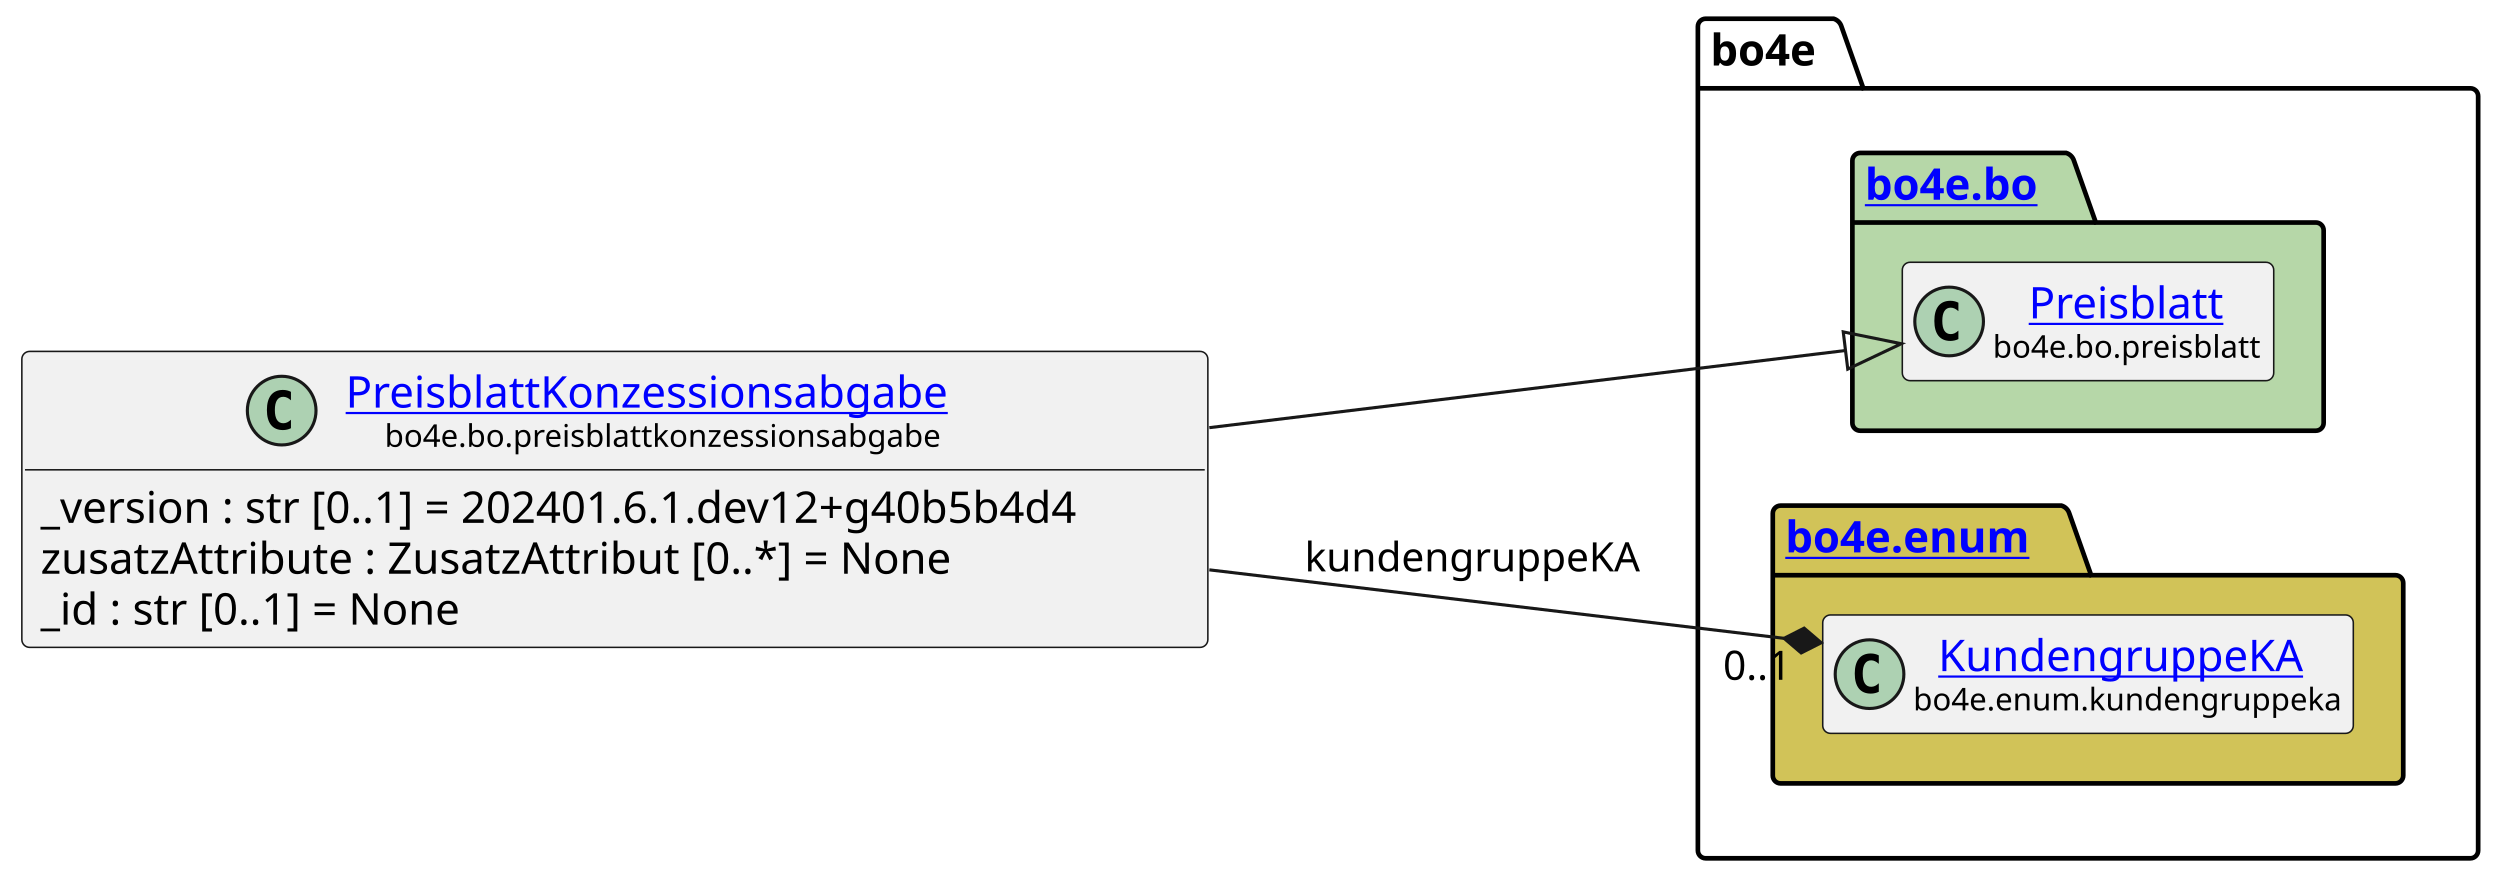
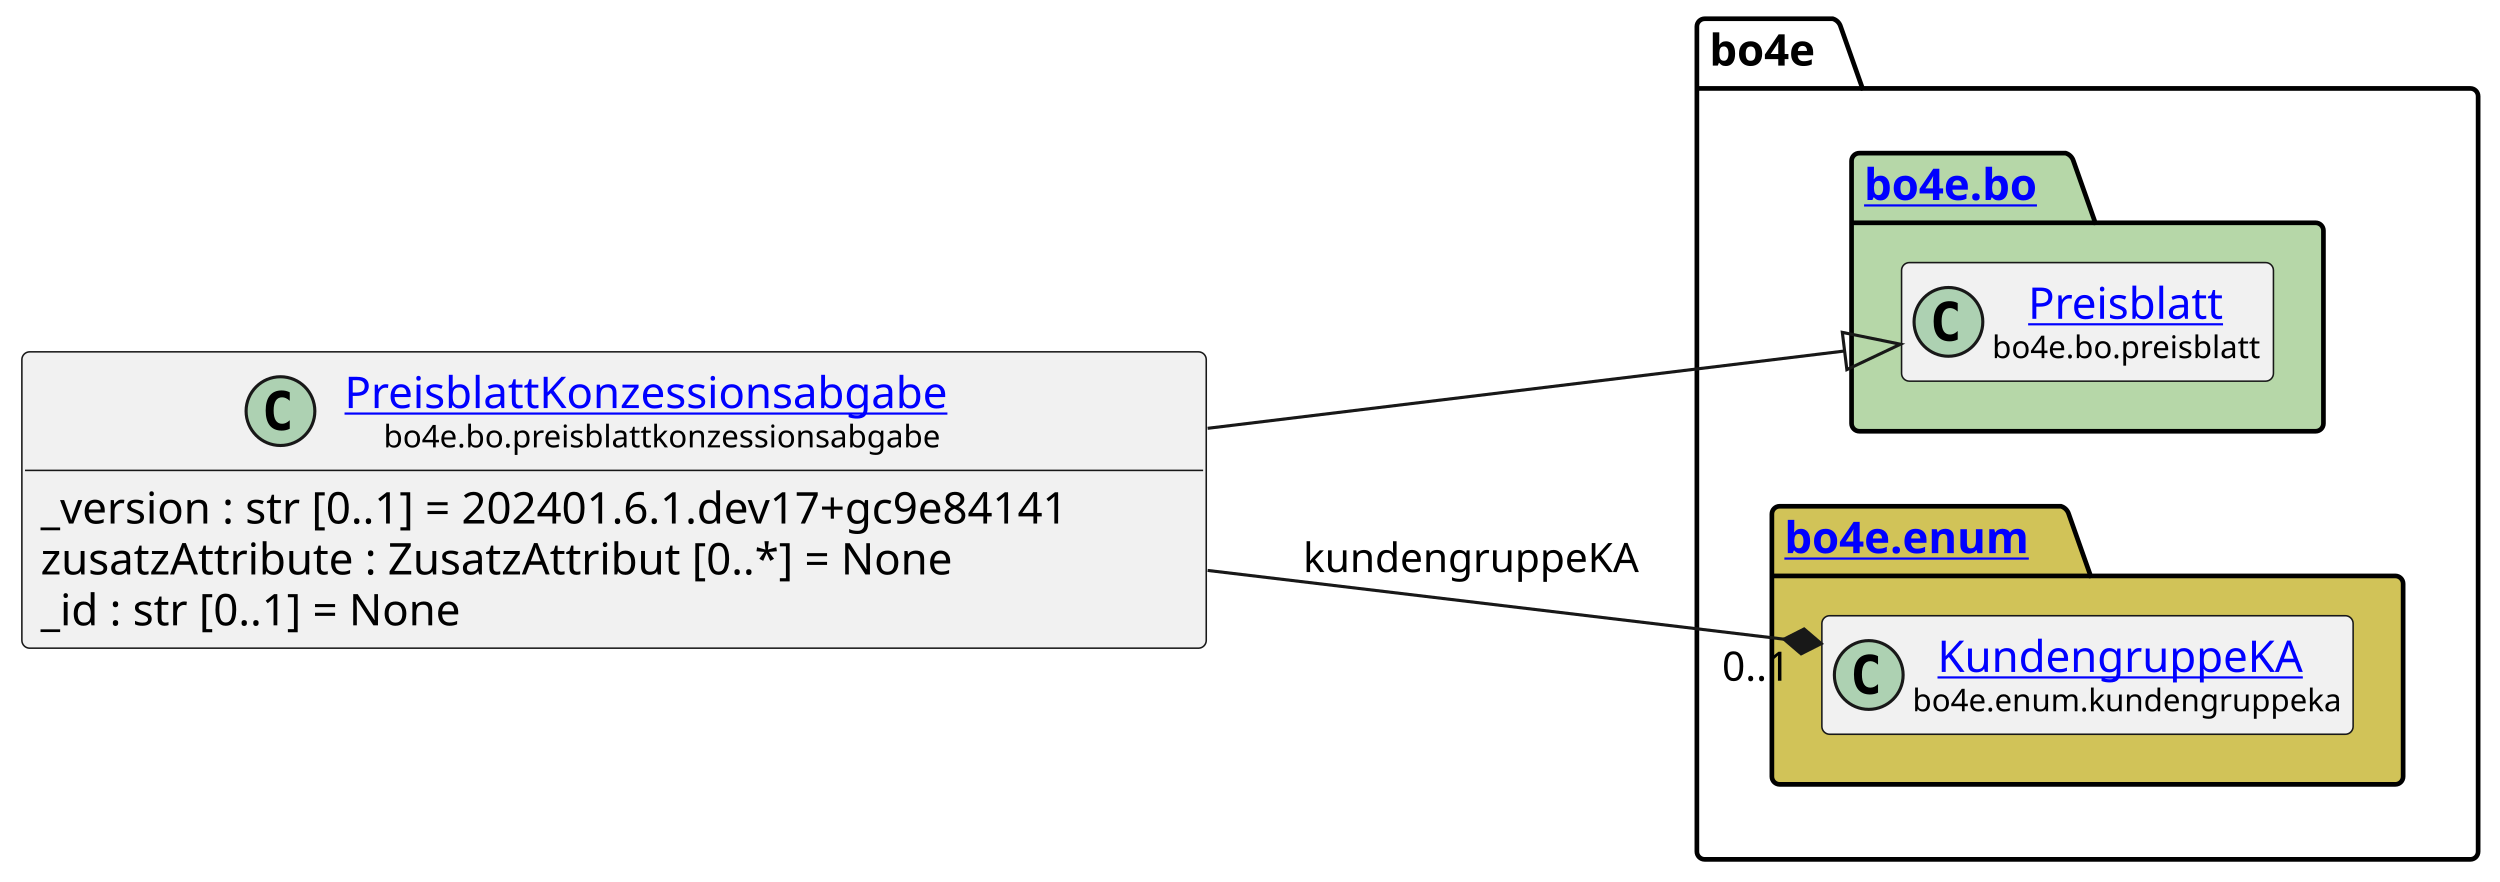
- <svg xmlns="http://www.w3.org/2000/svg" xmlns:xlink="http://www.w3.org/1999/xlink" contentStyleType="text/css" height="282px" preserveAspectRatio="none" style="width:801px;height:282px;background:#FFFFFF;" version="1.1" viewBox="0 0 801 282" width="801px" zoomAndPan="magnify">
+ <svg xmlns="http://www.w3.org/2000/svg" xmlns:xlink="http://www.w3.org/1999/xlink" contentStyleType="text/css" height="282px" preserveAspectRatio="none" style="width:800px;height:282px;background:#FFFFFF;" version="1.1" viewBox="0 0 800 282" width="800px" zoomAndPan="magnify">
  <defs />
  <g>
    <g id="cluster_bo4e">
-       <path d="M546.5,6 L587.5,6 A3.75,3.75 0 0 1 590,8.5 L597,28.297 L791.5,28.297 A2.5,2.5 0 0 1 794,30.797 L794,272.5 A2.5,2.5 0 0 1 791.5,275 L546.5,275 A2.5,2.5 0 0 1 544,272.5 L544,8.5 A2.5,2.5 0 0 1 546.5,6 " fill="none" style="stroke:#000000;stroke-width:1.5;" />
-       <line style="stroke:#000000;stroke-width:1.5;" x1="544" x2="597" y1="28.297" y2="28.297" />
-       <text fill="#000000" font-family="sans-serif" font-size="14" font-weight="bold" lengthAdjust="spacing" textLength="40" x="548" y="20.995">bo4e</text>
+       <path d="M545.5,6 L586.5,6 A3.75,3.75 0 0 1 589,8.5 L596,28.297 L790.5,28.297 A2.5,2.5 0 0 1 793,30.797 L793,272.5 A2.5,2.5 0 0 1 790.5,275 L545.5,275 A2.5,2.5 0 0 1 543,272.5 L543,8.5 A2.5,2.5 0 0 1 545.5,6 " fill="none" style="stroke:#000000;stroke-width:1.5;" />
+       <line style="stroke:#000000;stroke-width:1.5;" x1="543" x2="596" y1="28.297" y2="28.297" />
+       <text fill="#000000" font-family="sans-serif" font-size="14" font-weight="bold" lengthAdjust="spacing" textLength="40" x="547" y="20.995">bo4e</text>
    </g>
    <g id="cluster_bo">
-       <path d="M596,49 L662,49 A3.75,3.75 0 0 1 664.5,51.5 L671.5,71.297 L742,71.297 A2.5,2.5 0 0 1 744.5,73.797 L744.5,135.5 A2.5,2.5 0 0 1 742,138 L596,138 A2.5,2.5 0 0 1 593.5,135.5 L593.5,51.5 A2.5,2.5 0 0 1 596,49 " fill="#B6D7A8" style="stroke:#000000;stroke-width:1.5;" />
-       <line style="stroke:#000000;stroke-width:1.5;" x1="593.5" x2="671.5" y1="71.297" y2="71.297" />
+       <path d="M595,49 L661,49 A3.75,3.75 0 0 1 663.5,51.5 L670.5,71.297 L741,71.297 A2.5,2.5 0 0 1 743.5,73.797 L743.5,135.5 A2.5,2.5 0 0 1 741,138 L595,138 A2.5,2.5 0 0 1 592.5,135.5 L592.5,51.5 A2.5,2.5 0 0 1 595,49 " fill="#B6D7A8" style="stroke:#000000;stroke-width:1.5;" />
+       <line style="stroke:#000000;stroke-width:1.5;" x1="592.5" x2="670.5" y1="71.297" y2="71.297" />
      <a href="https://bo4e.github.io/BO4E-python/latest/api/bo4e.bo.html" target="_top" title="https://bo4e.github.io/BO4E-python/latest/api/bo4e.bo.html" xlink:actuate="onRequest" xlink:href="https://bo4e.github.io/BO4E-python/latest/api/bo4e.bo.html" xlink:show="new" xlink:title="https://bo4e.github.io/BO4E-python/latest/api/bo4e.bo.html" xlink:type="simple">
-         <text fill="#0000FF" font-family="sans-serif" font-size="14" font-weight="bold" lengthAdjust="spacing" text-decoration="underline" textLength="65" x="597.5" y="63.995">bo4e.bo</text>
+         <text fill="#0000FF" font-family="sans-serif" font-size="14" font-weight="bold" lengthAdjust="spacing" text-decoration="underline" textLength="65" x="596.5" y="63.995">bo4e.bo</text>
      </a>
    </g>
    <g id="cluster_enum">
-       <path d="M570.5,162 L660.5,162 A3.75,3.75 0 0 1 663,164.5 L670,184.297 L767.5,184.297 A2.5,2.5 0 0 1 770,186.797 L770,248.5 A2.5,2.5 0 0 1 767.5,251 L570.5,251 A2.5,2.5 0 0 1 568,248.5 L568,164.5 A2.5,2.5 0 0 1 570.5,162 " fill="#D1C358" style="stroke:#000000;stroke-width:1.5;" />
-       <line style="stroke:#000000;stroke-width:1.5;" x1="568" x2="670" y1="184.297" y2="184.297" />
+       <path d="M569.5,162 L659.5,162 A3.75,3.75 0 0 1 662,164.5 L669,184.297 L766.5,184.297 A2.5,2.5 0 0 1 769,186.797 L769,248.5 A2.5,2.5 0 0 1 766.5,251 L569.5,251 A2.5,2.5 0 0 1 567,248.5 L567,164.5 A2.5,2.5 0 0 1 569.5,162 " fill="#D1C358" style="stroke:#000000;stroke-width:1.5;" />
+       <line style="stroke:#000000;stroke-width:1.5;" x1="567" x2="669" y1="184.297" y2="184.297" />
      <a href="https://bo4e.github.io/BO4E-python/latest/api/bo4e.enum.html" target="_top" title="https://bo4e.github.io/BO4E-python/latest/api/bo4e.enum.html" xlink:actuate="onRequest" xlink:href="https://bo4e.github.io/BO4E-python/latest/api/bo4e.enum.html" xlink:show="new" xlink:title="https://bo4e.github.io/BO4E-python/latest/api/bo4e.enum.html" xlink:type="simple">
-         <text fill="#0000FF" font-family="sans-serif" font-size="14" font-weight="bold" lengthAdjust="spacing" text-decoration="underline" textLength="89" x="572" y="176.995">bo4e.enum</text>
+         <text fill="#0000FF" font-family="sans-serif" font-size="14" font-weight="bold" lengthAdjust="spacing" text-decoration="underline" textLength="89" x="571" y="176.995">bo4e.enum</text>
      </a>
    </g>
    <g id="elem_Preisblatt">
-       <rect codeLine="10" fill="#F1F1F1" height="37.938" id="Preisblatt" rx="2.5" ry="2.5" style="stroke:#181818;stroke-width:0.5;" width="119" x="609.5" y="84.03" />
-       <ellipse cx="624.5" cy="102.999" fill="#ADD1B2" rx="11" ry="11" style="stroke:#181818;stroke-width:1.0;" />
-       <path d="M627.469,108.639 Q626.891,108.936 626.25,109.077 Q625.609,109.233 624.906,109.233 Q622.406,109.233 621.078,107.593 Q619.766,105.936 619.766,102.811 Q619.766,99.686 621.078,98.03 Q622.406,96.374 624.906,96.374 Q625.609,96.374 626.25,96.53 Q626.906,96.686 627.469,96.983 L627.469,99.702 Q626.844,99.124 626.25,98.858 Q625.656,98.577 625.031,98.577 Q623.688,98.577 623,99.655 Q622.312,100.718 622.312,102.811 Q622.312,104.905 623,105.983 Q623.688,107.046 625.031,107.046 Q625.656,107.046 626.25,106.78 Q626.844,106.499 627.469,105.921 L627.469,108.639 Z " fill="#000000" />
+       <rect codeLine="10" fill="#F1F1F1" height="37.938" id="Preisblatt" rx="2.5" ry="2.5" style="stroke:#181818;stroke-width:0.5;" width="119" x="608.5" y="84.03" />
+       <ellipse cx="623.5" cy="102.999" fill="#ADD1B2" rx="11" ry="11" style="stroke:#181818;stroke-width:1.0;" />
+       <path d="M626.469,108.639 Q625.891,108.936 625.25,109.077 Q624.609,109.233 623.906,109.233 Q621.406,109.233 620.078,107.593 Q618.766,105.936 618.766,102.811 Q618.766,99.686 620.078,98.03 Q621.406,96.374 623.906,96.374 Q624.609,96.374 625.25,96.53 Q625.906,96.686 626.469,96.983 L626.469,99.702 Q625.844,99.124 625.25,98.858 Q624.656,98.577 624.031,98.577 Q622.688,98.577 622,99.655 Q621.312,100.718 621.312,102.811 Q621.312,104.905 622,105.983 Q622.688,107.046 624.031,107.046 Q624.656,107.046 625.25,106.78 Q625.844,106.499 626.469,105.921 L626.469,108.639 Z " fill="#000000" />
      <a href="https://bo4e.github.io/BO4E-python/latest/api/bo4e.bo.html#bo4e.bo.preisblatt.Preisblatt" target="_top" title="https://bo4e.github.io/BO4E-python/latest/api/bo4e.bo.html#bo4e.bo.preisblatt.Preisblatt" xlink:actuate="onRequest" xlink:href="https://bo4e.github.io/BO4E-python/latest/api/bo4e.bo.html#bo4e.bo.preisblatt.Preisblatt" xlink:show="new" xlink:title="https://bo4e.github.io/BO4E-python/latest/api/bo4e.bo.html#bo4e.bo.preisblatt.Preisblatt" xlink:type="simple">
-         <text fill="#0000FF" font-family="sans-serif" font-size="14" lengthAdjust="spacing" text-decoration="underline" textLength="64" x="650" y="102.025">Preisblatt</text>
+         <text fill="#0000FF" font-family="sans-serif" font-size="14" lengthAdjust="spacing" text-decoration="underline" textLength="64" x="649" y="102.025">Preisblatt</text>
      </a>
-       <text fill="#000000" font-family="sans-serif" font-size="10" lengthAdjust="spacing" textLength="87" x="638.5" y="114.609">bo4e.bo.preisblatt</text>
+       <text fill="#000000" font-family="sans-serif" font-size="10" lengthAdjust="spacing" textLength="87" x="637.5" y="114.609">bo4e.bo.preisblatt</text>
    </g>
    <g id="elem_KundengruppeKA">
-       <rect codeLine="13" fill="#F1F1F1" height="37.938" id="KundengruppeKA" rx="2.5" ry="2.5" style="stroke:#181818;stroke-width:0.5;" width="170" x="584" y="197.03" />
-       <ellipse cx="599" cy="215.999" fill="#ADD1B2" rx="11" ry="11" style="stroke:#181818;stroke-width:1.0;" />
-       <path d="M601.969,221.639 Q601.391,221.936 600.75,222.077 Q600.109,222.233 599.406,222.233 Q596.906,222.233 595.578,220.593 Q594.266,218.936 594.266,215.811 Q594.266,212.686 595.578,211.03 Q596.906,209.374 599.406,209.374 Q600.109,209.374 600.75,209.53 Q601.406,209.686 601.969,209.983 L601.969,212.702 Q601.344,212.124 600.75,211.858 Q600.156,211.577 599.531,211.577 Q598.188,211.577 597.5,212.655 Q596.812,213.718 596.812,215.811 Q596.812,217.905 597.5,218.983 Q598.188,220.046 599.531,220.046 Q600.156,220.046 600.75,219.78 Q601.344,219.499 601.969,218.921 L601.969,221.639 Z " fill="#000000" />
+       <rect codeLine="13" fill="#F1F1F1" height="37.938" id="KundengruppeKA" rx="2.5" ry="2.5" style="stroke:#181818;stroke-width:0.5;" width="170" x="583" y="197.03" />
+       <ellipse cx="598" cy="215.999" fill="#ADD1B2" rx="11" ry="11" style="stroke:#181818;stroke-width:1.0;" />
+       <path d="M600.969,221.639 Q600.391,221.936 599.75,222.077 Q599.109,222.233 598.406,222.233 Q595.906,222.233 594.578,220.593 Q593.266,218.936 593.266,215.811 Q593.266,212.686 594.578,211.03 Q595.906,209.374 598.406,209.374 Q599.109,209.374 599.75,209.53 Q600.406,209.686 600.969,209.983 L600.969,212.702 Q600.344,212.124 599.75,211.858 Q599.156,211.577 598.531,211.577 Q597.188,211.577 596.5,212.655 Q595.812,213.718 595.812,215.811 Q595.812,217.905 596.5,218.983 Q597.188,220.046 598.531,220.046 Q599.156,220.046 599.75,219.78 Q600.344,219.499 600.969,218.921 L600.969,221.639 Z " fill="#000000" />
      <a href="https://bo4e.github.io/BO4E-python/latest/api/bo4e.enum.html#bo4e.enum.kundengruppeka.KundengruppeKA" target="_top" title="https://bo4e.github.io/BO4E-python/latest/api/bo4e.enum.html#bo4e.enum.kundengruppeka.KundengruppeKA" xlink:actuate="onRequest" xlink:href="https://bo4e.github.io/BO4E-python/latest/api/bo4e.enum.html#bo4e.enum.kundengruppeka.KundengruppeKA" xlink:show="new" xlink:title="https://bo4e.github.io/BO4E-python/latest/api/bo4e.enum.html#bo4e.enum.kundengruppeka.KundengruppeKA" xlink:type="simple">
-         <text fill="#0000FF" font-family="sans-serif" font-size="14" lengthAdjust="spacing" text-decoration="underline" textLength="122" x="621" y="215.025">KundengruppeKA</text>
+         <text fill="#0000FF" font-family="sans-serif" font-size="14" lengthAdjust="spacing" text-decoration="underline" textLength="122" x="620" y="215.025">KundengruppeKA</text>
      </a>
-       <text fill="#000000" font-family="sans-serif" font-size="10" lengthAdjust="spacing" textLength="138" x="613" y="227.609">bo4e.enum.kundengruppeka</text>
+       <text fill="#000000" font-family="sans-serif" font-size="10" lengthAdjust="spacing" textLength="138" x="612" y="227.609">bo4e.enum.kundengruppeka</text>
    </g>
    <g id="elem_PreisblattKonzessionsabgabe">
-       <rect codeLine="3" fill="#F1F1F1" height="94.828" id="PreisblattKonzessionsabgabe" rx="2.5" ry="2.5" style="stroke:#181818;stroke-width:0.5;" width="380" x="7" y="112.59" />
-       <ellipse cx="90.25" cy="131.559" fill="#ADD1B2" rx="11" ry="11" style="stroke:#181818;stroke-width:1.0;" />
-       <path d="M93.219,137.199 Q92.641,137.496 92,137.637 Q91.359,137.793 90.656,137.793 Q88.156,137.793 86.828,136.153 Q85.516,134.496 85.516,131.371 Q85.516,128.246 86.828,126.59 Q88.156,124.934 90.656,124.934 Q91.359,124.934 92,125.09 Q92.656,125.246 93.219,125.543 L93.219,128.262 Q92.594,127.684 92,127.418 Q91.406,127.137 90.781,127.137 Q89.438,127.137 88.75,128.215 Q88.062,129.278 88.062,131.371 Q88.062,133.465 88.75,134.543 Q89.438,135.606 90.781,135.606 Q91.406,135.606 92,135.34 Q92.594,135.059 93.219,134.481 L93.219,137.199 Z " fill="#000000" />
+       <rect codeLine="3" fill="#F1F1F1" height="94.828" id="PreisblattKonzessionsabgabe" rx="2.5" ry="2.5" style="stroke:#181818;stroke-width:0.5;" width="379" x="7" y="112.59" />
+       <ellipse cx="89.75" cy="131.559" fill="#ADD1B2" rx="11" ry="11" style="stroke:#181818;stroke-width:1.0;" />
+       <path d="M92.719,137.199 Q92.141,137.496 91.5,137.637 Q90.859,137.793 90.156,137.793 Q87.656,137.793 86.328,136.153 Q85.016,134.496 85.016,131.371 Q85.016,128.246 86.328,126.59 Q87.656,124.934 90.156,124.934 Q90.859,124.934 91.5,125.09 Q92.156,125.246 92.719,125.543 L92.719,128.262 Q92.094,127.684 91.5,127.418 Q90.906,127.137 90.281,127.137 Q88.938,127.137 88.25,128.215 Q87.562,129.278 87.562,131.371 Q87.562,133.465 88.25,134.543 Q88.938,135.606 90.281,135.606 Q90.906,135.606 91.5,135.34 Q92.094,135.059 92.719,134.481 L92.719,137.199 Z " fill="#000000" />
      <a href="https://bo4e.github.io/BO4E-python/latest/api/bo4e.bo.html#bo4e.bo.preisblattkonzessionsabgabe.PreisblattKonzessionsabgabe" target="_top" title="https://bo4e.github.io/BO4E-python/latest/api/bo4e.bo.html#bo4e.bo.preisblattkonzessionsabgabe.PreisblattKonzessionsabgabe" xlink:actuate="onRequest" xlink:href="https://bo4e.github.io/BO4E-python/latest/api/bo4e.bo.html#bo4e.bo.preisblattkonzessionsabgabe.PreisblattKonzessionsabgabe" xlink:show="new" xlink:title="https://bo4e.github.io/BO4E-python/latest/api/bo4e.bo.html#bo4e.bo.preisblattkonzessionsabgabe.PreisblattKonzessionsabgabe" xlink:type="simple">
-         <text fill="#0000FF" font-family="sans-serif" font-size="14" lengthAdjust="spacing" text-decoration="underline" textLength="205" x="110.75" y="130.585">PreisblattKonzessionsabgabe</text>
+         <text fill="#0000FF" font-family="sans-serif" font-size="14" lengthAdjust="spacing" text-decoration="underline" textLength="205" x="110.25" y="130.585">PreisblattKonzessionsabgabe</text>
      </a>
-       <text fill="#000000" font-family="sans-serif" font-size="10" lengthAdjust="spacing" textLength="180" x="123.25" y="143.169">bo4e.bo.preisblattkonzessionsabgabe</text>
-       <line style="stroke:#181818;stroke-width:0.5;" x1="8" x2="386" y1="150.528" y2="150.528" />
-       <text fill="#000000" font-family="sans-serif" font-size="14" lengthAdjust="spacing" textLength="368" x="13" y="167.523">_version : str [0..1] = 202401.6.1.dev12+g40b5b4d4</text>
+       <text fill="#000000" font-family="sans-serif" font-size="10" lengthAdjust="spacing" textLength="180" x="122.75" y="143.169">bo4e.bo.preisblattkonzessionsabgabe</text>
+       <line style="stroke:#181818;stroke-width:0.5;" x1="8" x2="385" y1="150.528" y2="150.528" />
+       <text fill="#000000" font-family="sans-serif" font-size="14" lengthAdjust="spacing" textLength="367" x="13" y="167.523">_version : str [0..1] = 202401.6.1.dev17+gc9e84141</text>
      <text fill="#000000" font-family="sans-serif" font-size="14" lengthAdjust="spacing" textLength="311" x="13" y="183.82">zusatzAttribute : ZusatzAttribut [0..*] = None</text>
      <text fill="#000000" font-family="sans-serif" font-size="14" lengthAdjust="spacing" textLength="147" x="13" y="200.116">_id : str [0..1] = None</text>
    </g>
    <g id="link_PreisblattKonzessionsabgabe_Preisblatt">
-       <path codeLine="16" d="M387.47,137.02 C466.88,127.39 535.631,119.06 591.301,112.3 " fill="none" id="PreisblattKonzessionsabgabe-to-Preisblatt" style="stroke:#181818;stroke-width:1.0;" />
-       <polygon fill="none" points="609.17,110.13,590.578,106.344,592.024,118.256,609.17,110.13" style="stroke:#181818;stroke-width:1.0;" />
+       <path codeLine="16" d="M386.43,137.06 C465.81,127.43 534.581,119.079 590.271,112.319 " fill="none" id="PreisblattKonzessionsabgabe-to-Preisblatt" style="stroke:#181818;stroke-width:1.0;" />
+       <polygon fill="none" points="608.14,110.15,589.548,106.363,590.994,118.275,608.14,110.15" style="stroke:#181818;stroke-width:1.0;" />
    </g>
    <g id="link_PreisblattKonzessionsabgabe_KundengruppeKA">
-       <path codeLine="17" d="M387.47,182.58 C455.54,190.69 516.984,198.01 571.614,204.52 " fill="none" id="PreisblattKonzessionsabgabe-to-KundengruppeKA" style="stroke:#181818;stroke-width:1.0;" />
-       <polygon fill="#181818" points="583.53,205.94,578.045,201.258,571.614,204.52,577.099,209.202,583.53,205.94" style="stroke:#181818;stroke-width:1.0;" />
-       <text fill="#000000" font-family="sans-serif" font-size="13" lengthAdjust="spacing" textLength="109" x="418" y="183.067">kundengruppeKA</text>
-       <text fill="#000000" font-family="sans-serif" font-size="13" lengthAdjust="spacing" textLength="24" x="552.067" y="217.816">0..1</text>
+       <path codeLine="17" d="M386.43,182.54 C454.6,190.67 516.205,198.007 570.875,204.537 " fill="none" id="PreisblattKonzessionsabgabe-to-KundengruppeKA" style="stroke:#181818;stroke-width:1.0;" />
+       <polygon fill="#181818" points="582.79,205.96,577.307,201.277,570.875,204.537,576.358,209.22,582.79,205.96" style="stroke:#181818;stroke-width:1.0;" />
+       <text fill="#000000" font-family="sans-serif" font-size="13" lengthAdjust="spacing" textLength="109" x="417" y="183.067">kundengruppeKA</text>
+       <text fill="#000000" font-family="sans-serif" font-size="13" lengthAdjust="spacing" textLength="24" x="551.044" y="217.83">0..1</text>
    </g>
  </g>
</svg>
